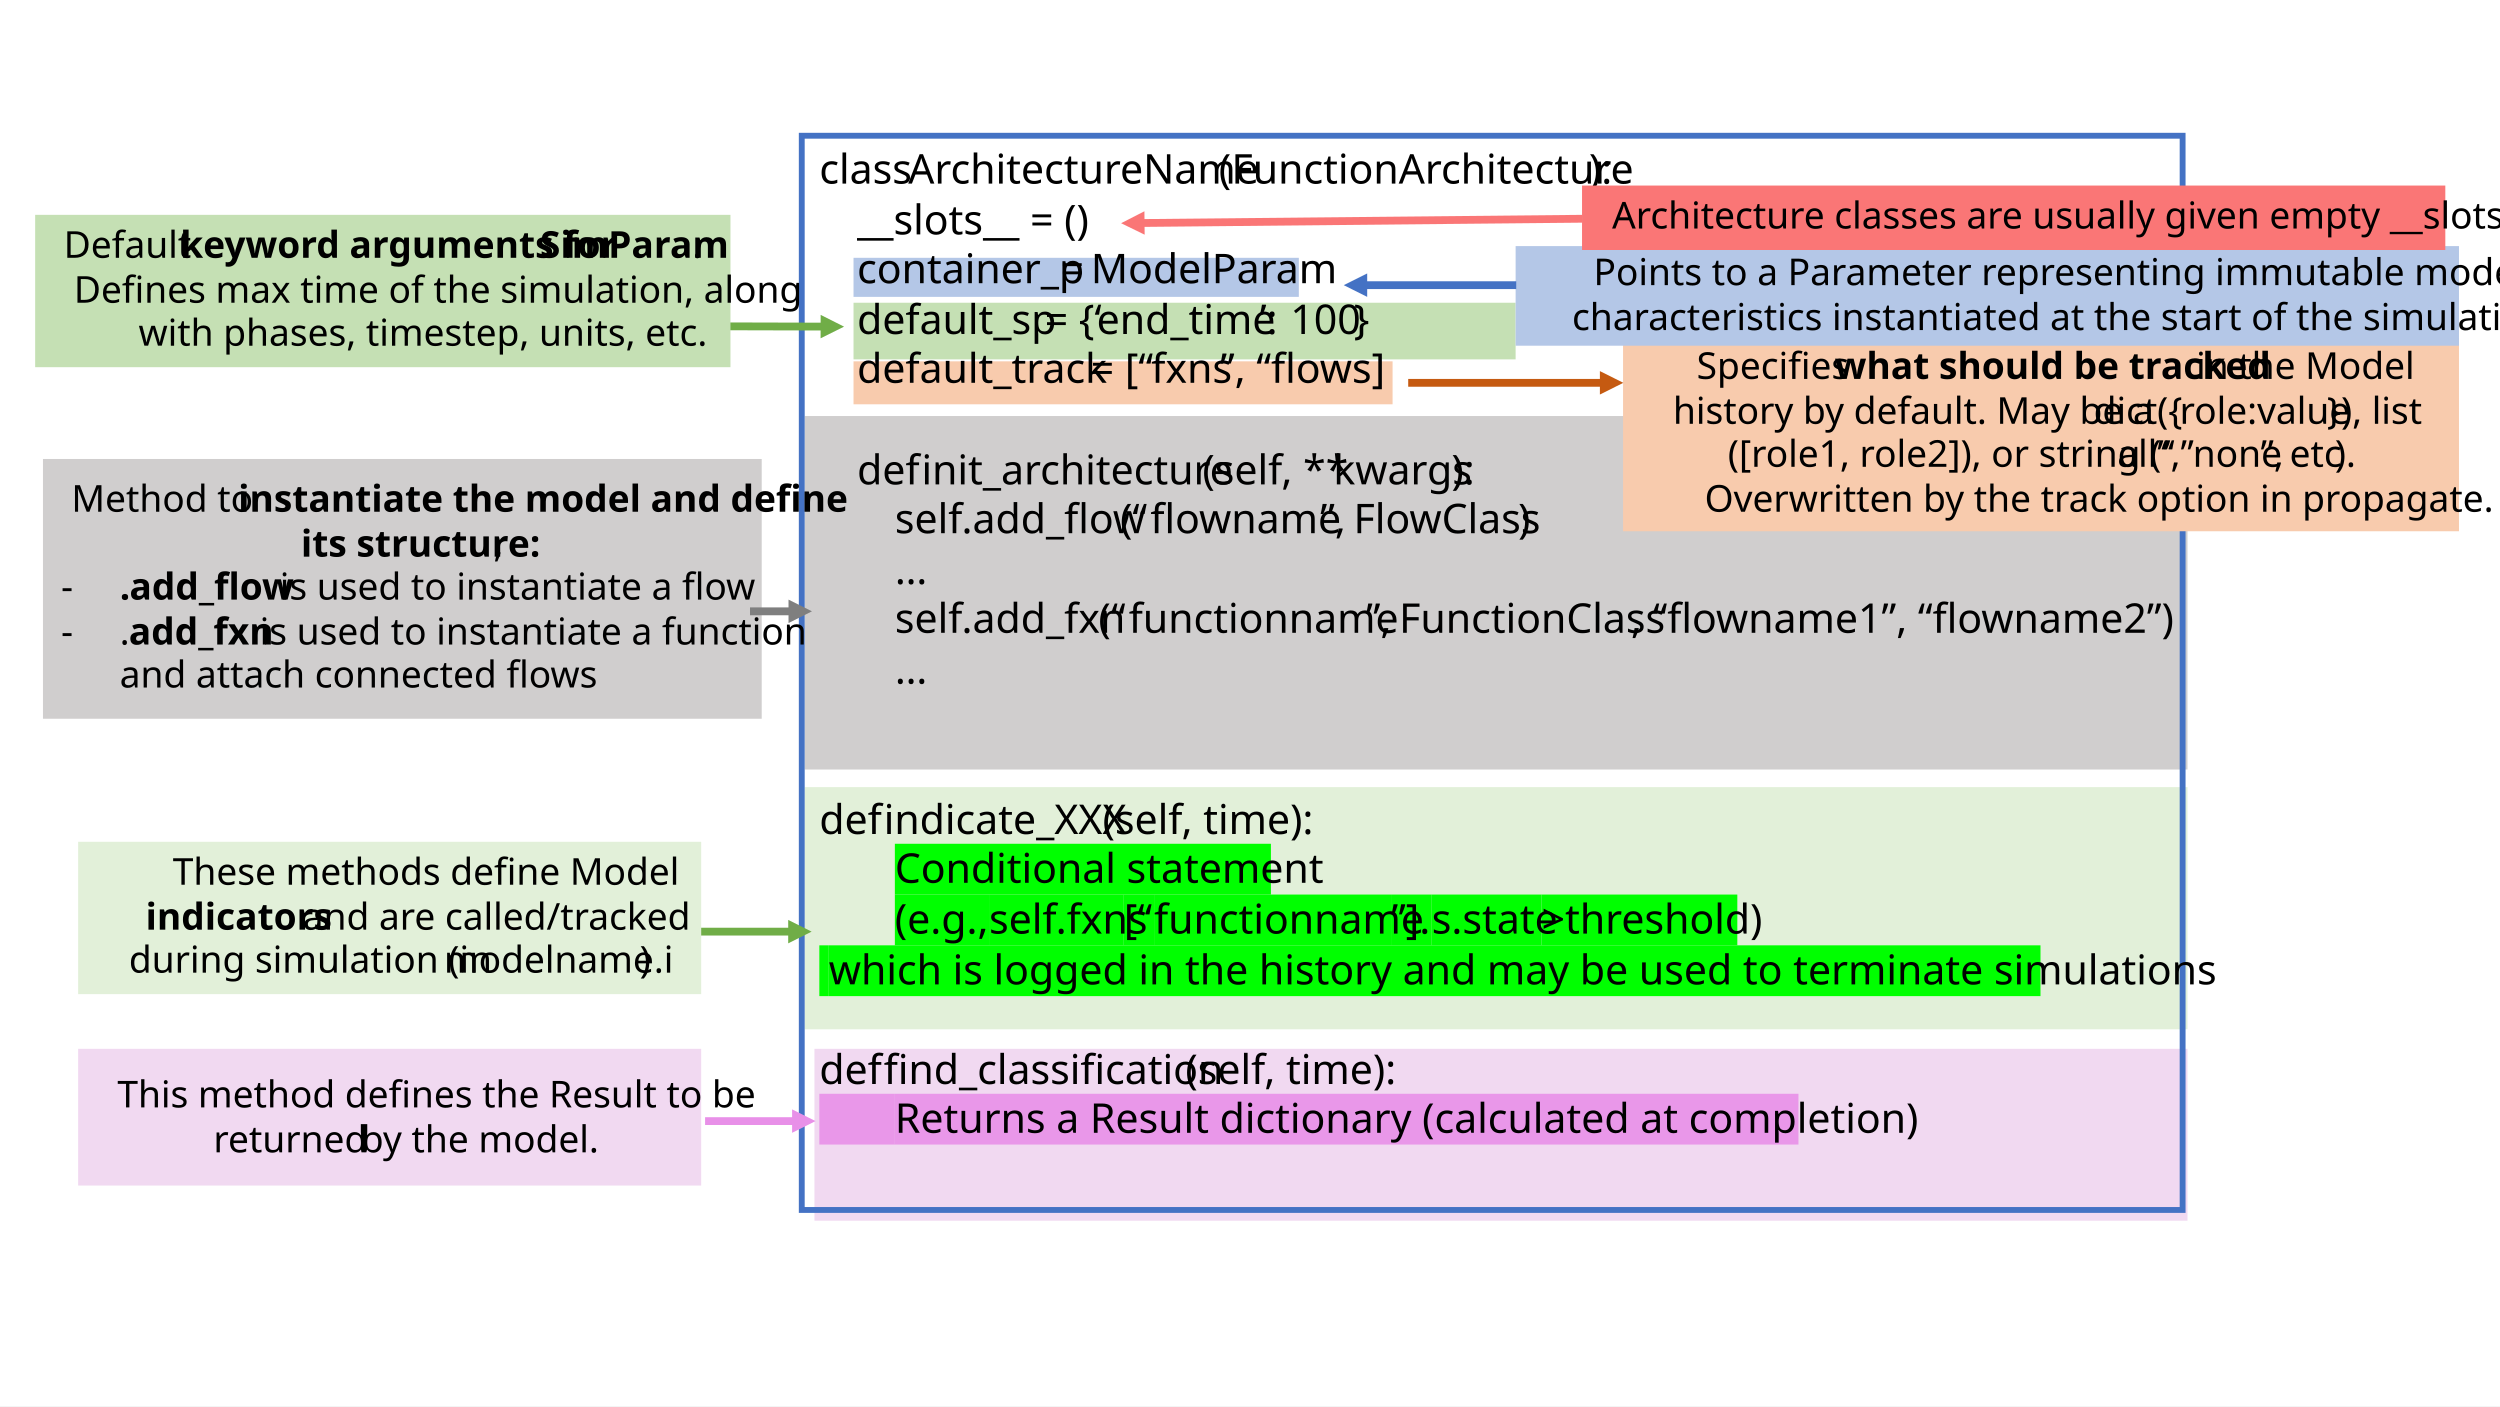
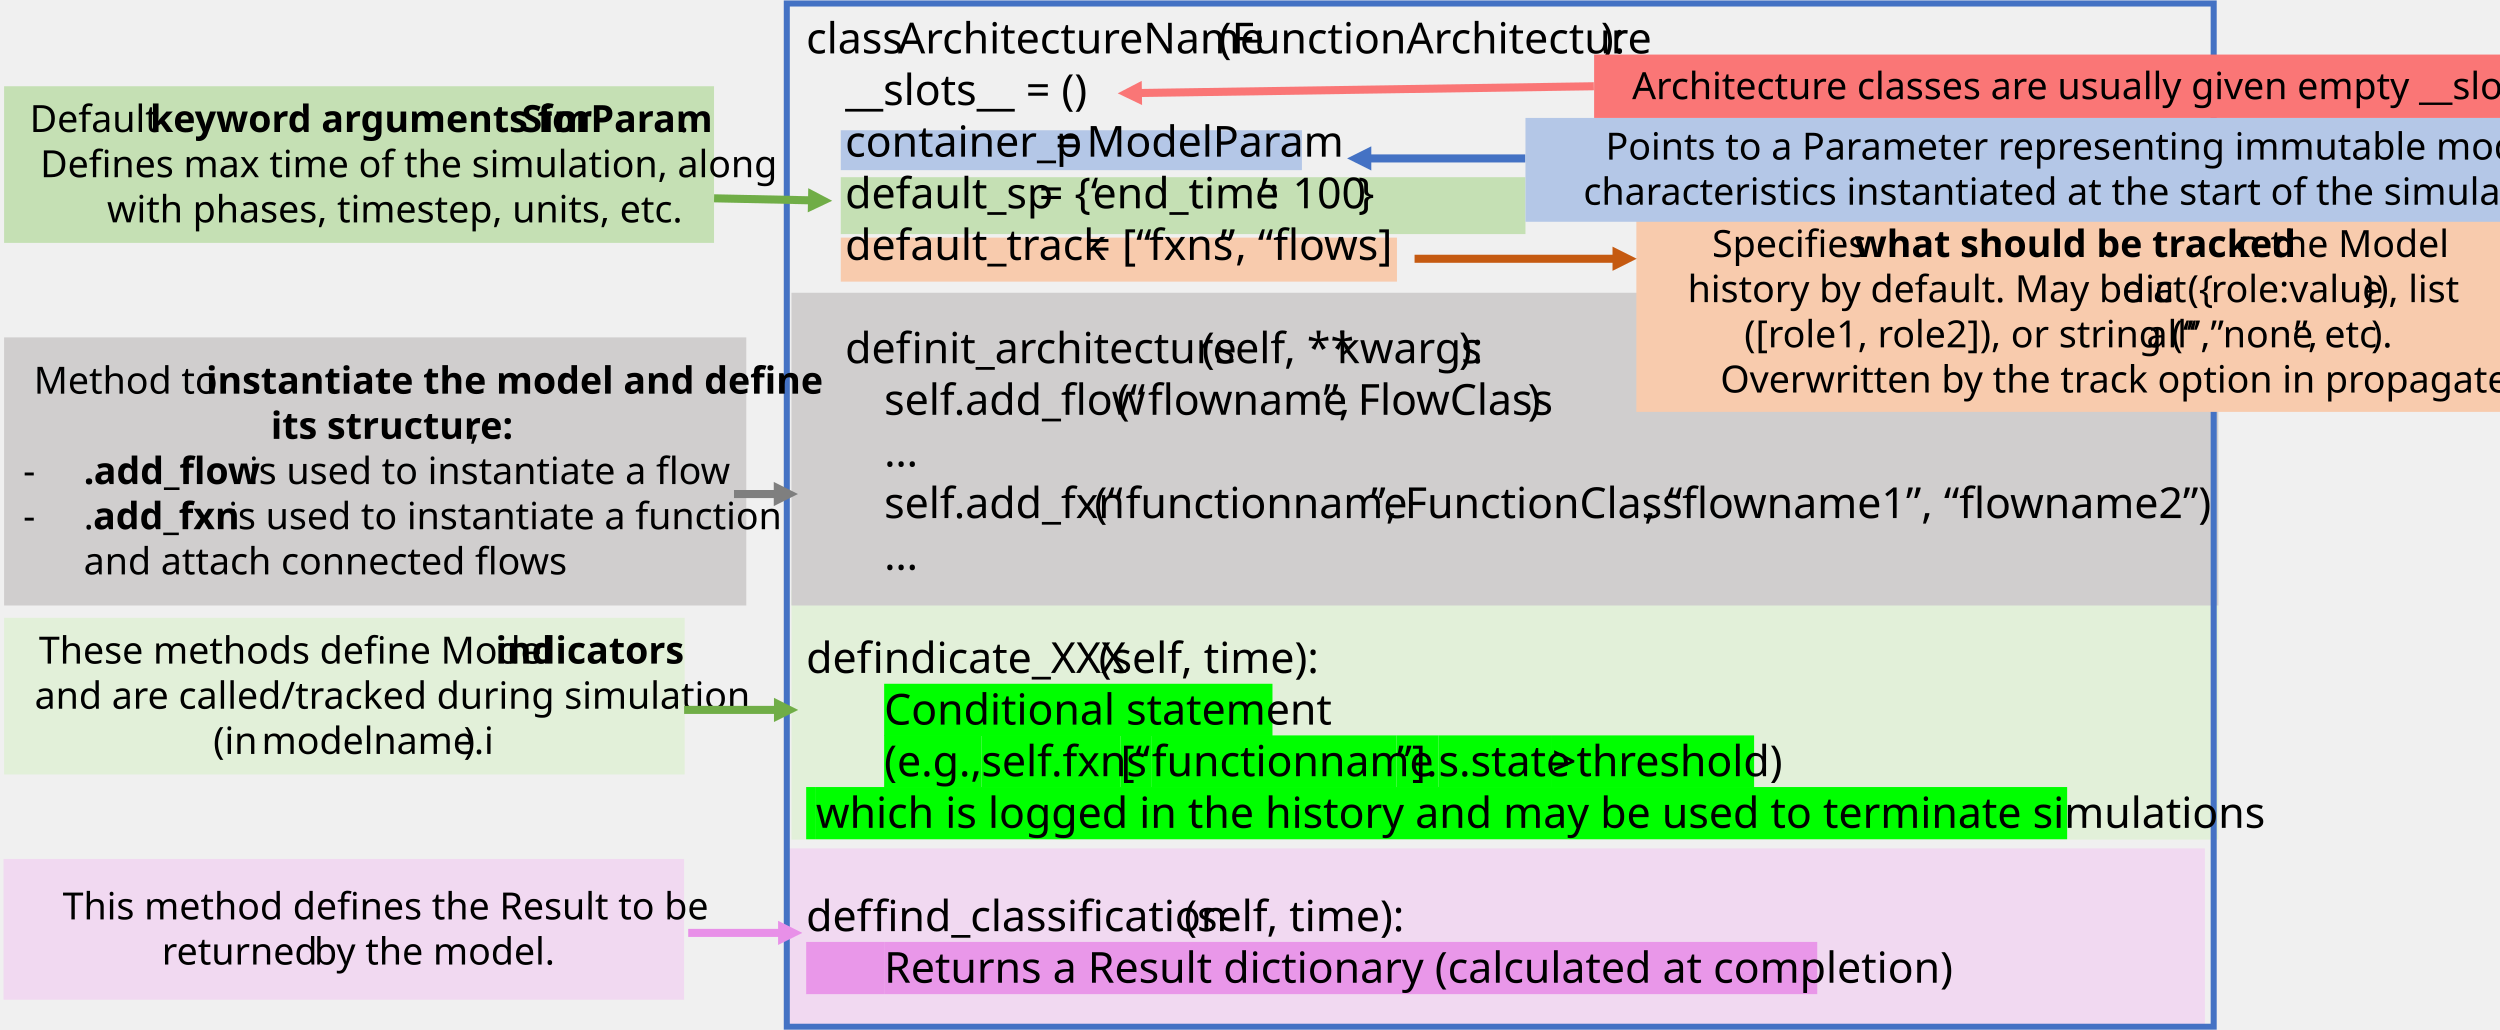
- <svg xmlns="http://www.w3.org/2000/svg" width="1280" height="720" overflow="hidden">
-   <g>
-     <rect x="0" y="0" width="1280" height="720" fill="#FFFFFF" />
-     <rect x="417" y="537" width="703" height="88" fill="#F1D9F1" />
-     <rect x="412" y="403" width="708" height="124" fill="#E2F0D9" />
-     <rect x="412" y="213" width="708" height="181" fill="#D0CECE" />
-     <rect x="437" y="185" width="276" height="22" fill="#F8CBAD" />
-     <rect x="437" y="155" width="339" height="29" fill="#C5E0B4" />
-     <rect x="437" y="132" width="228" height="20" fill="#B4C7E7" />
-     <rect x="410.5" y="69.5" width="707" height="550" stroke="#4472C4" stroke-width="3" stroke-miterlimit="8" fill="none" />
-     <path d="M458.167 432.012 650.707 432.012 650.707 458.012 458.167 458.012Z" fill="#00FF00" fill-rule="evenodd" />
-     <path d="M458.167 458.012 506.393 458.012 506.393 484.012 458.167 484.012Z" fill="#00FF00" fill-rule="evenodd" />
-     <path d="M506.393 458.012 575.387 458.012 575.387 484.012 506.393 484.012Z" fill="#00FF00" fill-rule="evenodd" />
-     <path d="M575.387 458.012 590.887 458.012 590.887 484.012 575.387 484.012Z" fill="#00FF00" fill-rule="evenodd" />
-     <path d="M590.887 458.012 712.22 458.012 712.22 484.012 590.887 484.012Z" fill="#00FF00" fill-rule="evenodd" />
-     <path d="M712.22 458.012 733.053 458.012 733.053 484.012 712.22 484.012Z" fill="#00FF00" fill-rule="evenodd" />
-     <path d="M733.053 458.012 789.293 458.012 789.293 484.012 733.053 484.012Z" fill="#00FF00" fill-rule="evenodd" />
-     <path d="M789.293 458.012 889.513 458.012 889.513 484.012 789.293 484.012Z" fill="#00FF00" fill-rule="evenodd" />
-     <path d="M419.5 484.012 424.333 484.012 424.333 510.012 419.5 510.012Z" fill="#00FF00" fill-rule="evenodd" />
-     <path d="M424.333 484.012 1044.73 484.012 1044.73 510.012 424.333 510.012Z" fill="#00FF00" fill-rule="evenodd" />
-     <path d="M419.5 560.012 458.167 560.012 458.167 586.012 419.5 586.012Z" fill="#E997E9" fill-rule="evenodd" />
-     <path d="M458.167 560.012 920.813 560.012 920.813 586.012 458.167 586.012Z" fill="#E997E9" fill-rule="evenodd" />
-     <text font-family="Calibri,Calibri_MSFontService,sans-serif" font-weight="400" font-size="21" transform="translate(419.5 94)">class</text>
-     <text font-family="Calibri,Calibri_MSFontService,sans-serif" font-weight="400" font-size="21" transform="translate(465 94)">ArchitectureName</text>
-     <text font-family="Calibri,Calibri_MSFontService,sans-serif" font-weight="400" font-size="21" transform="translate(624.013 94)">(</text>
-     <text font-family="Calibri,Calibri_MSFontService,sans-serif" font-weight="400" font-size="21" transform="translate(630.513 94)">FunctionArchitecture</text>
-     <text font-family="Calibri,Calibri_MSFontService,sans-serif" font-weight="400" font-size="21" transform="translate(813.527 94)">):</text>
-     <text font-family="Calibri,Calibri_MSFontService,sans-serif" font-weight="400" font-size="21" transform="translate(438.833 120)">__slots__ = ()</text>
-     <text font-family="Calibri,Calibri_MSFontService,sans-serif" font-weight="400" font-size="21" transform="translate(438.833 145)">container_p</text>
-     <text font-family="Calibri,Calibri_MSFontService,sans-serif" font-weight="400" font-size="21" transform="translate(543.027 145)">=</text>
-     <text font-family="Calibri,Calibri_MSFontService,sans-serif" font-weight="400" font-size="21" transform="translate(558.527 145)">ModelParam</text>
-     <text font-family="Calibri,Calibri_MSFontService,sans-serif" font-weight="400" font-size="21" transform="translate(438.833 171)">default_sp</text>
-     <text font-family="Calibri,Calibri_MSFontService,sans-serif" font-weight="400" font-size="21" transform="translate(534.893 171)">= {‘</text>
-     <text font-family="Calibri,Calibri_MSFontService,sans-serif" font-weight="400" font-size="21" transform="translate(561.487 171)">end_time</text>
-     <text font-family="Calibri,Calibri_MSFontService,sans-serif" font-weight="400" font-size="21" transform="translate(644.82 171)">’:</text>
-     <text font-family="Calibri,Calibri_MSFontService,sans-serif" font-weight="400" font-size="21" transform="translate(660.653 171)">100</text>
-     <text font-family="Calibri,Calibri_MSFontService,sans-serif" font-weight="400" font-size="21" transform="translate(693.153 171)">}</text>
-     <text font-family="Calibri,Calibri_MSFontService,sans-serif" font-weight="400" font-size="21" transform="translate(438.833 196)">default_track</text>
-     <text font-family="Calibri,Calibri_MSFontService,sans-serif" font-weight="400" font-size="21" transform="translate(558.453 196)">= [“</text>
-     <text font-family="Calibri,Calibri_MSFontService,sans-serif" font-weight="400" font-size="21" transform="translate(589.453 196)">fxns</text>
-     <text font-family="Calibri,Calibri_MSFontService,sans-serif" font-weight="400" font-size="21" transform="translate(624.62 196)">”, “flows]</text>
-     <text font-family="Calibri,Calibri_MSFontService,sans-serif" font-weight="400" font-size="21" transform="translate(438.833 248)">def</text>
-     <text font-family="Calibri,Calibri_MSFontService,sans-serif" font-weight="400" font-size="21" transform="translate(471.813 248)">init_architecture</text>
-     <text font-family="Calibri,Calibri_MSFontService,sans-serif" font-weight="400" font-size="21" transform="translate(615.66 248)">(self, **</text>
-     <text font-family="Calibri,Calibri_MSFontService,sans-serif" font-weight="400" font-size="21" transform="translate(682.68 248)">kwargs</text>
-     <text font-family="Calibri,Calibri_MSFontService,sans-serif" font-weight="400" font-size="21" transform="translate(743.147 248)">):</text>
-     <text font-family="Calibri,Calibri_MSFontService,sans-serif" font-weight="400" font-size="21" transform="translate(458.167 273)">self.add_flow</text>
-     <text font-family="Calibri,Calibri_MSFontService,sans-serif" font-weight="400" font-size="21" transform="translate(573.493 273)">(“</text>
-     <text font-family="Calibri,Calibri_MSFontService,sans-serif" font-weight="400" font-size="21" transform="translate(588.993 273)">flowname</text>
-     <text font-family="Calibri,Calibri_MSFontService,sans-serif" font-weight="400" font-size="21" transform="translate(675.907 273)">”,</text>
-     <text font-family="Calibri,Calibri_MSFontService,sans-serif" font-weight="400" font-size="21" transform="translate(693.013 273)">FlowClass</text>
-     <text font-family="Calibri,Calibri_MSFontService,sans-serif" font-weight="400" font-size="21" transform="translate(777.26 273)">)</text>
-     <text font-family="Calibri,Calibri_MSFontService,sans-serif" font-weight="400" font-size="21" transform="translate(458.167 299)">…</text>
-     <text font-family="Calibri,Calibri_MSFontService,sans-serif" font-weight="400" font-size="21" transform="translate(458.167 324)">self.add_fxn</text>
-     <text font-family="Calibri,Calibri_MSFontService,sans-serif" font-weight="400" font-size="21" transform="translate(562.413 324)">(“</text>
-     <text font-family="Calibri,Calibri_MSFontService,sans-serif" font-weight="400" font-size="21" transform="translate(577.913 324)">functionname</text>
-     <text font-family="Calibri,Calibri_MSFontService,sans-serif" font-weight="400" font-size="21" transform="translate(699.247 324)">”,</text>
-     <text font-family="Calibri,Calibri_MSFontService,sans-serif" font-weight="400" font-size="21" transform="translate(716.353 324)">FunctionClass</text>
-     <text font-family="Calibri,Calibri_MSFontService,sans-serif" font-weight="400" font-size="21" transform="translate(835.02 324)">, “flowname1”, “flowname2”)</text>
-     <text font-family="Calibri,Calibri_MSFontService,sans-serif" font-weight="400" font-size="21" transform="translate(458.167 350)">…</text>
-     <text font-family="Calibri,Calibri_MSFontService,sans-serif" font-weight="400" font-size="21" transform="translate(419.5 427)">def</text>
-     <text font-family="Calibri,Calibri_MSFontService,sans-serif" font-weight="400" font-size="21" transform="translate(452.48 427)">indicate_XXX</text>
-     <text font-family="Calibri,Calibri_MSFontService,sans-serif" font-weight="400" font-size="21" transform="translate(564.54 427)">(self, time):</text>
-     <text font-family="Calibri,Calibri_MSFontService,sans-serif" font-weight="400" font-size="21" transform="translate(458.167 452)">Conditional statement</text>
-     <text font-family="Calibri,Calibri_MSFontService,sans-serif" font-weight="400" font-size="21" transform="translate(458.167 478)">(e.g.,</text>
-     <text font-family="Calibri,Calibri_MSFontService,sans-serif" font-weight="400" font-size="21" transform="translate(506.393 478)">self.fxns</text>
-     <text font-family="Calibri,Calibri_MSFontService,sans-serif" font-weight="400" font-size="21" transform="translate(575.387 478)">[“</text>
-     <text font-family="Calibri,Calibri_MSFontService,sans-serif" font-weight="400" font-size="21" transform="translate(590.887 478)">functionname</text>
-     <text font-family="Calibri,Calibri_MSFontService,sans-serif" font-weight="400" font-size="21" transform="translate(712.22 478)">”].</text>
-     <text font-family="Calibri,Calibri_MSFontService,sans-serif" font-weight="400" font-size="21" transform="translate(733.053 478)">s.state</text>
-     <text font-family="Calibri,Calibri_MSFontService,sans-serif" font-weight="400" font-size="21" transform="translate(789.293 478)">&gt;threshold)</text>
-     <text font-family="Calibri,Calibri_MSFontService,sans-serif" font-weight="400" font-size="21" transform="translate(419.5 504)" />
-     <text font-family="Calibri,Calibri_MSFontService,sans-serif" font-weight="400" font-size="21" transform="translate(424.333 504)">which is logged in the history and may be used to terminate simulations</text>
-     <text font-family="Calibri,Calibri_MSFontService,sans-serif" font-weight="400" font-size="21" transform="translate(419.5 555)">def</text>
-     <text font-family="Calibri,Calibri_MSFontService,sans-serif" font-weight="400" font-size="21" transform="translate(452.48 555)">find_classification</text>
-     <text font-family="Calibri,Calibri_MSFontService,sans-serif" font-weight="400" font-size="21" transform="translate(606.933 555)">(self, time):</text>
-     <text font-family="Calibri,Calibri_MSFontService,sans-serif" font-weight="400" font-size="21" transform="translate(419.5 580)" />
-     <text font-family="Calibri,Calibri_MSFontService,sans-serif" font-weight="400" font-size="21" transform="translate(458.167 580)">Returns a Result dictionary (calculated at completion)</text>
-     <rect x="831" y="173" width="428" height="99" fill="#F8CBAD" />
-     <text font-family="Calibri,Calibri_MSFontService,sans-serif" font-weight="400" font-size="19" transform="translate(868.676 194)">Specifies</text>
-     <text font-family="Calibri,Calibri_MSFontService,sans-serif" font-weight="700" font-size="19" transform="translate(939.342 194)">what should be tracked</text>
-     <text font-family="Calibri,Calibri_MSFontService,sans-serif" font-weight="400" font-size="19" transform="translate(1124.41 194)">in the Model</text>
-     <text font-family="Calibri,Calibri_MSFontService,sans-serif" font-weight="400" font-size="19" transform="translate(856.562 217)">history by default. May be a</text>
-     <text font-family="Calibri,Calibri_MSFontService,sans-serif" font-weight="400" font-size="19" transform="translate(1071.96 217)">dict</text>
-     <text font-family="Calibri,Calibri_MSFontService,sans-serif" font-weight="400" font-size="19" transform="translate(1104.46 217)">({</text>
-     <text font-family="Calibri,Calibri_MSFontService,sans-serif" font-weight="400" font-size="19" transform="translate(1115.96 217)">role:value</text>
-     <text font-family="Calibri,Calibri_MSFontService,sans-serif" font-weight="400" font-size="19" transform="translate(1191.39 217)">}), list</text>
-     <text font-family="Calibri,Calibri_MSFontService,sans-serif" font-weight="400" font-size="19" transform="translate(884.649 239)">([role1, role2]), or string (“</text>
-     <text font-family="Calibri,Calibri_MSFontService,sans-serif" font-weight="400" font-size="19" transform="translate(1084.06 239)">all”,”none</text>
-     <text font-family="Calibri,Calibri_MSFontService,sans-serif" font-weight="400" font-size="19" transform="translate(1157.4 239)">”,</text>
-     <text font-family="Calibri,Calibri_MSFontService,sans-serif" font-weight="400" font-size="19" transform="translate(1172.26 239)">etc</text>
-     <text font-family="Calibri,Calibri_MSFontService,sans-serif" font-weight="400" font-size="19" transform="translate(1195.43 239)">).</text>
-     <text font-family="Calibri,Calibri_MSFontService,sans-serif" font-weight="400" font-size="19" transform="translate(872.769 262)">Overwritten by the track option in propagate.</text>
-     <rect x="776" y="126" width="483" height="51" fill="#B4C7E7" />
-     <text font-family="Calibri,Calibri_MSFontService,sans-serif" font-weight="400" font-size="19" transform="translate(815.875 146)">Points to a Parameter representing immutable model</text>
-     <text font-family="Calibri,Calibri_MSFontService,sans-serif" font-weight="400" font-size="19" transform="translate(804.882 169)">characteristics instantiated at the start of the simulation</text>
-     <rect x="22" y="235" width="368" height="133" fill="#D0CECE" />
-     <text font-family="Calibri,Calibri_MSFontService,sans-serif" font-weight="400" font-size="19" transform="translate(36.5492 262)">Method to</text>
-     <text font-family="Calibri,Calibri_MSFontService,sans-serif" font-weight="700" font-size="19" transform="translate(121.936 262)">instantiate the model and define</text>
-     <text font-family="Calibri,Calibri_MSFontService,sans-serif" font-weight="700" font-size="19" transform="translate(154.063 285)">its structure:</text>
-     <text font-family="Calibri,Calibri_MSFontService,sans-serif" font-weight="400" font-size="19" transform="translate(252.649 285)">,</text>
-     <text font-family="Calibri,Calibri_MSFontService,sans-serif" font-weight="400" font-size="19" transform="translate(31.2759 307)">-</text>
-     <text font-family="Calibri,Calibri_MSFontService,sans-serif" font-weight="700" font-size="19" transform="translate(61.2759 307)">.</text>
-     <text font-family="Calibri,Calibri_MSFontService,sans-serif" font-weight="700" font-size="19" transform="translate(66.2759 307)">add_flow</text>
-     <text font-family="Calibri,Calibri_MSFontService,sans-serif" font-weight="400" font-size="19" transform="translate(143.243 307)">is used to instantiate a flow</text>
-     <text font-family="Calibri,Calibri_MSFontService,sans-serif" font-weight="400" font-size="19" transform="translate(31.2759 330)">-</text>
-     <text font-family="Calibri,Calibri_MSFontService,sans-serif" font-weight="400" font-size="19" transform="translate(61.2759 330)">.</text>
-     <text font-family="Calibri,Calibri_MSFontService,sans-serif" font-weight="700" font-size="19" transform="translate(65.9426 330)">add_fxn</text>
-     <text font-family="Calibri,Calibri_MSFontService,sans-serif" font-weight="400" font-size="19" transform="translate(132.943 330)">is used to instantiate a function</text>
-     <text font-family="Calibri,Calibri_MSFontService,sans-serif" font-weight="400" font-size="19" transform="translate(61.2759 352)">and attach connected flows</text>
-     <path d="M2.37775e-06-2 78.308-2 78.308 2-2.37775e-06 2ZM76.308-6 88.308 0 76.308 6Z" fill="#4472C4" transform="matrix(-1 0 0 1 776.308 146)" />
-     <path d="M721 194 821.145 194 821.145 198 721 198ZM819.145 190 831.145 196 819.145 202Z" fill="#C55A11" />
-     <path d="M339.005 165 422.164 165.217 422.154 169.217 338.995 169ZM420.175 161.212 432.159 167.243 420.143 173.212Z" fill="#70AD47" />
-     <path d="M384 311 405.722 311 405.722 315 384 315ZM403.722 307 415.722 313 403.722 319Z" fill="#7F7F7F" />
-     <rect x="40" y="431" width="319" height="78" fill="#E2F0D9" />
-     <text font-family="Calibri,Calibri_MSFontService,sans-serif" font-weight="400" font-size="19" transform="translate(88.4573 453)">These methods define Model</text>
-     <text font-family="Calibri,Calibri_MSFontService,sans-serif" font-weight="700" font-size="19" transform="translate(74.5239 476)">indicators</text>
-     <text font-family="Calibri,Calibri_MSFontService,sans-serif" font-weight="400" font-size="19" transform="translate(155.004 476)">and are called/tracked</text>
-     <text font-family="Calibri,Calibri_MSFontService,sans-serif" font-weight="400" font-size="19" transform="translate(65.9906 498)">during simulation (in</text>
-     <text font-family="Calibri,Calibri_MSFontService,sans-serif" font-weight="400" font-size="19" transform="translate(227.317 498)">modelname.i</text>
-     <text font-family="Calibri,Calibri_MSFontService,sans-serif" font-weight="400" font-size="19" transform="translate(327.484 498)">)</text>
-     <rect x="18" y="110" width="356" height="78" fill="#C5E0B4" />
-     <text font-family="Calibri,Calibri_MSFontService,sans-serif" font-weight="400" font-size="19" transform="translate(32.6171 132)">Default</text>
-     <text font-family="Calibri,Calibri_MSFontService,sans-serif" font-weight="700" font-size="19" transform="translate(92.2505 132)">keyword arguments for</text>
-     <text font-family="Calibri,Calibri_MSFontService,sans-serif" font-weight="700" font-size="19" transform="translate(276.45 132)">SimParam</text>
-     <text font-family="Calibri,Calibri_MSFontService,sans-serif" font-weight="400" font-size="19" transform="translate(354.504 132)">.</text>
-     <text font-family="Calibri,Calibri_MSFontService,sans-serif" font-weight="400" font-size="19" transform="translate(37.8171 155)">Defines max time of the simulation, along</text>
-     <text font-family="Calibri,Calibri_MSFontService,sans-serif" font-weight="400" font-size="19" transform="translate(70.9238 177)">with phases, timestep, units, etc.</text>
-     <path d="M359 475 405.557 475 405.557 479 359 479ZM403.557 471 415.557 477 403.557 483Z" fill="#70AD47" />
-     <rect x="40" y="537" width="319" height="70" fill="#F1D9F1" />
-     <text font-family="Calibri,Calibri_MSFontService,sans-serif" font-weight="400" font-size="19" transform="translate(60.1035 567)">This method defines the Result to be</text>
-     <text font-family="Calibri,Calibri_MSFontService,sans-serif" font-weight="400" font-size="19" transform="translate(109.27 590)">returned</text>
-     <text font-family="Calibri,Calibri_MSFontService,sans-serif" font-weight="400" font-size="19" transform="translate(184.757 590)">by the model.</text>
-     <path d="M361 572 407.557 572 407.557 576 361 576ZM405.557 568 417.557 574 405.557 580Z" fill="#E890E8" />
-     <rect x="810" y="95" width="442" height="33" fill="#FA7676" />
-     <text font-family="Calibri,Calibri_MSFontService,sans-serif" font-weight="400" font-size="19" transform="translate(825.384 117)">Architecture classes are usually given empty __slots__</text>
-     <path d="M0.019-2 226.101 0.186 226.062 4.186-0.019 2ZM224.14-3.833 236.082 2.282 224.024 8.166Z" fill="#FA7676" transform="matrix(-1 0 0 1 810.082 112)" />
+ <svg xmlns="http://www.w3.org/2000/svg" width="4261" height="1755" xml:space="preserve" overflow="hidden">
+   <g transform="translate(-68 -232)">
+     <rect x="1417" y="1238" width="2432" height="425" fill="#E2F0D9" />
+     <rect x="1408" y="1678" width="2418" height="304" fill="#F1D9F1" />
+     <rect x="1417" y="731" width="2432" height="533" fill="#D0CECE" />
+     <rect x="1501" y="637" width="948" height="75" fill="#F8CBAD" />
+     <rect x="1501" y="534" width="1167" height="97" fill="#C5E0B4" />
+     <rect x="1501" y="454" width="786" height="68" fill="#B4C7E7" />
+     <rect x="1409" y="238" width="2432" height="1744" stroke="#4472C4" stroke-width="10.312" stroke-miterlimit="8" fill="none" />
+     <path d="M1574.95 1397.42 2236.8 1397.42 2236.8 1486.42 1574.95 1486.42Z" fill="#00FF00" fill-rule="evenodd" />
+     <path d="M1574.95 1485.42 1740.73 1485.42 1740.73 1574.42 1574.95 1574.42Z" fill="#00FF00" fill-rule="evenodd" />
+     <path d="M1740.73 1485.42 1977.89 1485.42 1977.89 1574.42 1740.73 1574.42Z" fill="#00FF00" fill-rule="evenodd" />
+     <path d="M1977.89 1485.42 2031.17 1485.42 2031.17 1574.42 1977.89 1574.42Z" fill="#00FF00" fill-rule="evenodd" />
+     <path d="M2031.17 1485.42 2448.26 1485.42 2448.26 1574.42 2031.17 1574.42Z" fill="#00FF00" fill-rule="evenodd" />
+     <path d="M2448.26 1485.42 2519.87 1485.42 2519.87 1574.42 2448.26 1574.42Z" fill="#00FF00" fill-rule="evenodd" />
+     <path d="M2519.87 1485.42 2713.2 1485.42 2713.2 1574.42 2519.87 1574.42Z" fill="#00FF00" fill-rule="evenodd" />
+     <path d="M2713.2 1485.42 3057.7 1485.42 3057.7 1574.42 2713.2 1574.42Z" fill="#00FF00" fill-rule="evenodd" />
+     <path d="M1442.03 1573.42 1458.65 1573.42 1458.65 1662.42 1442.03 1662.42Z" fill="#00FF00" fill-rule="evenodd" />
+     <path d="M1458.65 1573.42 3591.25 1573.42 3591.25 1662.42 1458.65 1662.42Z" fill="#00FF00" fill-rule="evenodd" />
+     <path d="M1442.03 1837.42 1574.95 1837.42 1574.95 1926.42 1442.03 1926.42Z" fill="#E997E9" fill-rule="evenodd" />
+     <path d="M1574.95 1837.42 3165.3 1837.42 3165.3 1926.42 1574.95 1926.42Z" fill="#E997E9" fill-rule="evenodd" />
+     <text font-family="Calibri,Calibri_MSFontService,sans-serif" font-weight="400" font-size="73" transform="matrix(1 0 0 1 1442.03 323)">class </text>
+     <text font-family="Calibri,Calibri_MSFontService,sans-serif" font-weight="400" font-size="73" transform="matrix(1 0 0 1 1598.44 323)">ArchitectureName</text>
+     <text font-family="Calibri,Calibri_MSFontService,sans-serif" font-weight="400" font-size="73" transform="matrix(1 0 0 1 2145.05 323)">(</text>
+     <text font-family="Calibri,Calibri_MSFontService,sans-serif" font-weight="400" font-size="73" transform="matrix(1 0 0 1 2167.39 323)">FunctionArchitecture</text>
+     <text font-family="Calibri,Calibri_MSFontService,sans-serif" font-weight="400" font-size="73" transform="matrix(1 0 0 1 2796.5 323)">):</text>
+     <text font-family="Calibri,Calibri_MSFontService,sans-serif" font-weight="400" font-size="73" transform="matrix(1 0 0 1 1508.49 411)">__slots__ = ()</text>
+     <text font-family="Calibri,Calibri_MSFontService,sans-serif" font-weight="400" font-size="73" transform="matrix(1 0 0 1 1508.49 499)">container_p</text>
+     <text font-family="Calibri,Calibri_MSFontService,sans-serif" font-weight="400" font-size="73" transform="matrix(1 0 0 1 1866.65 499)">= </text>
+     <text font-family="Calibri,Calibri_MSFontService,sans-serif" font-weight="400" font-size="73" transform="matrix(1 0 0 1 1919.94 499)">ModelParam</text>
+     <text font-family="Calibri,Calibri_MSFontService,sans-serif" font-weight="400" font-size="73" transform="matrix(1 0 0 1 1508.49 587)">default_sp</text>
+     <text font-family="Calibri,Calibri_MSFontService,sans-serif" font-weight="400" font-size="73" transform="matrix(1 0 0 1 1838.7 587)">= {‘</text>
+     <text font-family="Calibri,Calibri_MSFontService,sans-serif" font-weight="400" font-size="73" transform="matrix(1 0 0 1 1930.11 587)">end_time</text>
+     <text font-family="Calibri,Calibri_MSFontService,sans-serif" font-weight="400" font-size="73" transform="matrix(1 0 0 1 2216.57 587)">’:</text>
+     <text font-family="Calibri,Calibri_MSFontService,sans-serif" font-weight="400" font-size="73" transform="matrix(1 0 0 1 2271 587)">100</text>
+     <text font-family="Calibri,Calibri_MSFontService,sans-serif" font-weight="400" font-size="73" transform="matrix(1 0 0 1 2382.71 587)">}</text>
+     <text font-family="Calibri,Calibri_MSFontService,sans-serif" font-weight="400" font-size="73" transform="matrix(1 0 0 1 1508.49 675)">default_track</text>
+     <text font-family="Calibri,Calibri_MSFontService,sans-serif" font-weight="400" font-size="73" transform="matrix(1 0 0 1 1919.68 675)">= [“</text>
+     <text font-family="Calibri,Calibri_MSFontService,sans-serif" font-weight="400" font-size="73" transform="matrix(1 0 0 1 2026.25 675)">fxns</text>
+     <text font-family="Calibri,Calibri_MSFontService,sans-serif" font-weight="400" font-size="73" transform="matrix(1 0 0 1 2147.13 675)">”, “flows]</text>
+     <text font-family="Calibri,Calibri_MSFontService,sans-serif" font-weight="400" font-size="73" transform="matrix(1 0 0 1 1508.49 851)">def </text>
+     <text font-family="Calibri,Calibri_MSFontService,sans-serif" font-weight="400" font-size="73" transform="matrix(1 0 0 1 1621.86 851)">init_architecture</text>
+     <text font-family="Calibri,Calibri_MSFontService,sans-serif" font-weight="400" font-size="73" transform="matrix(1 0 0 1 2116.33 851)">(self, **</text>
+     <text font-family="Calibri,Calibri_MSFontService,sans-serif" font-weight="400" font-size="73" transform="matrix(1 0 0 1 2346.71 851)">kwargs</text>
+     <text font-family="Calibri,Calibri_MSFontService,sans-serif" font-weight="400" font-size="73" transform="matrix(1 0 0 1 2554.57 851)">):</text>
+     <text font-family="Calibri,Calibri_MSFontService,sans-serif" font-weight="400" font-size="73" transform="matrix(1 0 0 1 1574.95 939)">self.add_flow</text>
+     <text font-family="Calibri,Calibri_MSFontService,sans-serif" font-weight="400" font-size="73" transform="matrix(1 0 0 1 1971.38 939)">(“</text>
+     <text font-family="Calibri,Calibri_MSFontService,sans-serif" font-weight="400" font-size="73" transform="matrix(1 0 0 1 2024.66 939)">flowname</text>
+     <text font-family="Calibri,Calibri_MSFontService,sans-serif" font-weight="400" font-size="73" transform="matrix(1 0 0 1 2323.43 939)">”, </text>
+     <text font-family="Calibri,Calibri_MSFontService,sans-serif" font-weight="400" font-size="73" transform="matrix(1 0 0 1 2382.23 939)">FlowClass</text>
+     <text font-family="Calibri,Calibri_MSFontService,sans-serif" font-weight="400" font-size="73" transform="matrix(1 0 0 1 2671.83 939)">)</text>
+     <text font-family="Calibri,Calibri_MSFontService,sans-serif" font-weight="400" font-size="73" transform="matrix(1 0 0 1 1574.95 1027)">…</text>
+     <text font-family="Calibri,Calibri_MSFontService,sans-serif" font-weight="400" font-size="73" transform="matrix(1 0 0 1 1574.95 1115)">self.add_fxn</text>
+     <text font-family="Calibri,Calibri_MSFontService,sans-serif" font-weight="400" font-size="73" transform="matrix(1 0 0 1 1933.3 1115)">(“</text>
+     <text font-family="Calibri,Calibri_MSFontService,sans-serif" font-weight="400" font-size="73" transform="matrix(1 0 0 1 1986.58 1115)">functionname</text>
+     <text font-family="Calibri,Calibri_MSFontService,sans-serif" font-weight="400" font-size="73" transform="matrix(1 0 0 1 2403.66 1115)">”, </text>
+     <text font-family="Calibri,Calibri_MSFontService,sans-serif" font-weight="400" font-size="73" transform="matrix(1 0 0 1 2462.46 1115)">FunctionClass</text>
+     <text font-family="Calibri,Calibri_MSFontService,sans-serif" font-weight="400" font-size="73" transform="matrix(1 0 0 1 2870.38 1115)">, “flowname1”, “flowname2”)</text>
+     <text font-family="Calibri,Calibri_MSFontService,sans-serif" font-weight="400" font-size="73" transform="matrix(1 0 0 1 1574.95 1203)">…</text>
+     <text font-family="Calibri,Calibri_MSFontService,sans-serif" font-weight="400" font-size="73" transform="matrix(1 0 0 1 1442.03 1379)">def </text>
+     <text font-family="Calibri,Calibri_MSFontService,sans-serif" font-weight="400" font-size="73" transform="matrix(1 0 0 1 1555.4 1379)">indicate_XXX</text>
+     <text font-family="Calibri,Calibri_MSFontService,sans-serif" font-weight="400" font-size="73" transform="matrix(1 0 0 1 1940.61 1379)">(self, time):</text>
+     <text font-family="Calibri,Calibri_MSFontService,sans-serif" font-weight="400" font-size="73" transform="matrix(1 0 0 1 1574.95 1467)">Conditional statement</text>
+     <text font-family="Calibri,Calibri_MSFontService,sans-serif" font-weight="400" font-size="73" transform="matrix(1 0 0 1 1574.95 1555)">(e.g., </text>
+     <text font-family="Calibri,Calibri_MSFontService,sans-serif" font-weight="400" font-size="73" transform="matrix(1 0 0 1 1740.73 1555)">self.fxns</text>
+     <text font-family="Calibri,Calibri_MSFontService,sans-serif" font-weight="400" font-size="73" transform="matrix(1 0 0 1 1977.89 1555)">[“</text>
+     <text font-family="Calibri,Calibri_MSFontService,sans-serif" font-weight="400" font-size="73" transform="matrix(1 0 0 1 2031.17 1555)">functionname</text>
+     <text font-family="Calibri,Calibri_MSFontService,sans-serif" font-weight="400" font-size="73" transform="matrix(1 0 0 1 2448.26 1555)">”].</text>
+     <text font-family="Calibri,Calibri_MSFontService,sans-serif" font-weight="400" font-size="73" transform="matrix(1 0 0 1 2519.87 1555)">s.state</text>
+     <text font-family="Calibri,Calibri_MSFontService,sans-serif" font-weight="400" font-size="73" transform="matrix(1 0 0 1 2713.2 1555)">&gt;threshold)</text>
+     <text font-family="Calibri,Calibri_MSFontService,sans-serif" font-weight="400" font-size="73" transform="matrix(1 0 0 1 1442.03 1643)"> </text>
+     <text font-family="Calibri,Calibri_MSFontService,sans-serif" font-weight="400" font-size="73" transform="matrix(1 0 0 1 1458.65 1643)">which is logged in the history and may be used to terminate simulations</text>
+     <text font-family="Calibri,Calibri_MSFontService,sans-serif" font-weight="400" font-size="73" transform="matrix(1 0 0 1 1442.03 1819)">def </text>
+     <text font-family="Calibri,Calibri_MSFontService,sans-serif" font-weight="400" font-size="73" transform="matrix(1 0 0 1 1555.4 1819)">find_classification</text>
+     <text font-family="Calibri,Calibri_MSFontService,sans-serif" font-weight="400" font-size="73" transform="matrix(1 0 0 1 2086.33 1819)">(self, time):</text>
+     <text font-family="Calibri,Calibri_MSFontService,sans-serif" font-weight="400" font-size="73" transform="matrix(1 0 0 1 1442.03 1907)">        </text>
+     <text font-family="Calibri,Calibri_MSFontService,sans-serif" font-weight="400" font-size="73" transform="matrix(1 0 0 1 1574.95 1907)">Returns a Result dictionary (calculated at completion)</text>
+     <rect x="2857" y="594" width="1472" height="340" fill="#F8CBAD" />
+     <text font-family="Calibri,Calibri_MSFontService,sans-serif" font-weight="400" font-size="64" transform="matrix(1 0 0 1 2986.07 670)">Specifies </text>
+     <text font-family="Calibri,Calibri_MSFontService,sans-serif" font-weight="700" font-size="64" transform="matrix(1 0 0 1 3228.99 670)">what should be tracked</text>
+     <text font-family="Calibri,Calibri_MSFontService,sans-serif" font-weight="400" font-size="64" transform="matrix(1 0 0 1 3865.16 670)">in the Model </text>
+     <text font-family="Calibri,Calibri_MSFontService,sans-serif" font-weight="400" font-size="64" transform="matrix(1 0 0 1 2944.43 747)">history by default. May be a </text>
+     <text font-family="Calibri,Calibri_MSFontService,sans-serif" font-weight="400" font-size="64" transform="matrix(1 0 0 1 3684.87 747)">dict</text>
+     <text font-family="Calibri,Calibri_MSFontService,sans-serif" font-weight="400" font-size="64" transform="matrix(1 0 0 1 3796.59 747)">({</text>
+     <text font-family="Calibri,Calibri_MSFontService,sans-serif" font-weight="400" font-size="64" transform="matrix(1 0 0 1 3836.12 747)">role:value</text>
+     <text font-family="Calibri,Calibri_MSFontService,sans-serif" font-weight="400" font-size="64" transform="matrix(1 0 0 1 4095.4 747)">}), list </text>
+     <text font-family="Calibri,Calibri_MSFontService,sans-serif" font-weight="400" font-size="64" transform="matrix(1 0 0 1 3040.98 824)">([role1, role2]), or string (“</text>
+     <text font-family="Calibri,Calibri_MSFontService,sans-serif" font-weight="400" font-size="64" transform="matrix(1 0 0 1 3726.44 824)">all”,”none</text>
+     <text font-family="Calibri,Calibri_MSFontService,sans-serif" font-weight="400" font-size="64" transform="matrix(1 0 0 1 3978.55 824)">”, </text>
+     <text font-family="Calibri,Calibri_MSFontService,sans-serif" font-weight="400" font-size="64" transform="matrix(1 0 0 1 4029.63 824)">etc</text>
+     <text font-family="Calibri,Calibri_MSFontService,sans-serif" font-weight="400" font-size="64" transform="matrix(1 0 0 1 4109.29 824)">). </text>
+     <text font-family="Calibri,Calibri_MSFontService,sans-serif" font-weight="400" font-size="64" transform="matrix(1 0 0 1 3000.14 901)">Overwritten by the track option in propagate. </text>
+     <rect x="2668" y="433" width="1661" height="177" fill="#B4C7E7" />
+     <text font-family="Calibri,Calibri_MSFontService,sans-serif" font-weight="400" font-size="64" transform="matrix(1 0 0 1 2804.57 504)">Points to a Parameter representing immutable model </text>
+     <text font-family="Calibri,Calibri_MSFontService,sans-serif" font-weight="400" font-size="64" transform="matrix(1 0 0 1 2766.78 581)">characteristics instantiated at the start of the simulation</text>
+     <rect x="75" y="807" width="1265" height="457" fill="#D0CECE" />
+     <text font-family="Calibri,Calibri_MSFontService,sans-serif" font-weight="400" font-size="64" transform="matrix(1 0 0 1 125.638 903)">Method to </text>
+     <text font-family="Calibri,Calibri_MSFontService,sans-serif" font-weight="700" font-size="64" transform="matrix(1 0 0 1 419.155 903)">instantiate the model and define </text>
+     <text font-family="Calibri,Calibri_MSFontService,sans-serif" font-weight="700" font-size="64" transform="matrix(1 0 0 1 529.59 980)">its structure:</text>
+     <text font-family="Calibri,Calibri_MSFontService,sans-serif" font-weight="400" font-size="64" transform="matrix(1 0 0 1 868.482 980)">,</text>
+     <text font-family="Calibri,Calibri_MSFontService,sans-serif" font-weight="400" font-size="64" transform="matrix(1 0 0 1 107.511 1057)">-</text>
+     <text font-family="Calibri,Calibri_MSFontService,sans-serif" font-weight="700" font-size="64" transform="matrix(1 0 0 1 210.636 1057)">.</text>
+     <text font-family="Calibri,Calibri_MSFontService,sans-serif" font-weight="700" font-size="64" transform="matrix(1 0 0 1 227.823 1057)">add_flow</text>
+     <text font-family="Calibri,Calibri_MSFontService,sans-serif" font-weight="400" font-size="64" transform="matrix(1 0 0 1 492.396 1057)">is used to instantiate a flow</text>
+     <text font-family="Calibri,Calibri_MSFontService,sans-serif" font-weight="400" font-size="64" transform="matrix(1 0 0 1 107.511 1134)">-</text>
+     <text font-family="Calibri,Calibri_MSFontService,sans-serif" font-weight="400" font-size="64" transform="matrix(1 0 0 1 210.636 1134)">.</text>
+     <text font-family="Calibri,Calibri_MSFontService,sans-serif" font-weight="700" font-size="64" transform="matrix(1 0 0 1 226.678 1134)">add_fxn</text>
+     <text font-family="Calibri,Calibri_MSFontService,sans-serif" font-weight="400" font-size="64" transform="matrix(1 0 0 1 456.99 1134)">is used to instantiate a function </text>
+     <text font-family="Calibri,Calibri_MSFontService,sans-serif" font-weight="400" font-size="64" transform="matrix(1 0 0 1 210.636 1211)">and attach connected flows</text>
+     <path d="M8.17352e-06-6.875 269.183-6.875 269.183 6.875-8.17352e-06 6.875ZM262.308-20.625 303.558 0 262.308 20.625Z" fill="#4472C4" transform="matrix(-1 0 0 1 2667.56 502)" />
+     <path d="M2479 666.125 2823.25 666.125 2823.25 679.875 2479 679.875ZM2816.37 652.375 2857.62 673 2816.37 693.625Z" fill="#C55A11" />
+     <path d="M1285.14 563.126 1452.17 566.614 1451.88 580.361 1284.86 576.873ZM1445.58 552.724 1486.39 574.205 1444.72 593.965Z" fill="#70AD47" />
+     <path d="M1319 1067.12 1393.67 1067.13 1393.67 1080.88 1319 1080.87ZM1386.79 1053.38 1428.04 1074 1386.79 1094.63Z" fill="#7F7F7F" />
+     <rect x="75" y="1285" width="1160" height="267" fill="#E2F0D9" />
+     <text font-family="Calibri,Calibri_MSFontService,sans-serif" font-weight="400" font-size="64" transform="matrix(1 0 0 1 134.278 1363)">These methods define Model </text>
+     <text font-family="Calibri,Calibri_MSFontService,sans-serif" font-weight="700" font-size="64" transform="matrix(1 0 0 1 912.528 1363)">indicators</text>
+     <text font-family="Calibri,Calibri_MSFontService,sans-serif" font-weight="400" font-size="64" transform="matrix(1 0 0 1 126.991 1440)">and are called/tracked during simulation </text>
+     <text font-family="Calibri,Calibri_MSFontService,sans-serif" font-weight="400" font-size="64" transform="matrix(1 0 0 1 431.416 1517)">(in </text>
+     <text font-family="Calibri,Calibri_MSFontService,sans-serif" font-weight="400" font-size="64" transform="matrix(1 0 0 1 513.916 1517)">modelname.i</text>
+     <text font-family="Calibri,Calibri_MSFontService,sans-serif" font-weight="400" font-size="64" transform="matrix(1 0 0 1 858.239 1517)">)</text>
+     <rect x="75" y="379" width="1210" height="267" fill="#C5E0B4" />
+     <text font-family="Calibri,Calibri_MSFontService,sans-serif" font-weight="400" font-size="64" transform="matrix(1 0 0 1 118.675 457)">Default </text>
+     <text font-family="Calibri,Calibri_MSFontService,sans-serif" font-weight="700" font-size="64" transform="matrix(1 0 0 1 323.665 457)">keyword arguments for </text>
+     <text font-family="Calibri,Calibri_MSFontService,sans-serif" font-weight="700" font-size="64" transform="matrix(1 0 0 1 956.852 457)">SimParam</text>
+     <text font-family="Calibri,Calibri_MSFontService,sans-serif" font-weight="400" font-size="64" transform="matrix(1 0 0 1 1225.16 457)">. </text>
+     <text font-family="Calibri,Calibri_MSFontService,sans-serif" font-weight="400" font-size="64" transform="matrix(1 0 0 1 136.55 534)">Defines max time of the simulation, along </text>
+     <text font-family="Calibri,Calibri_MSFontService,sans-serif" font-weight="400" font-size="64" transform="matrix(1 0 0 1 250.377 611)">with phases, timestep, units, etc.</text>
+     <path d="M1234 1435.12 1394.04 1435.13 1394.04 1448.88 1234 1448.88ZM1387.16 1421.38 1428.41 1442 1387.16 1462.63Z" fill="#70AD47" />
+     <rect x="74" y="1696" width="1160" height="240" fill="#F1D9F1" />
+     <text font-family="Calibri,Calibri_MSFontService,sans-serif" font-weight="400" font-size="64" transform="matrix(1 0 0 1 174.781 1799)">This method defines the Result to be </text>
+     <text font-family="Calibri,Calibri_MSFontService,sans-serif" font-weight="400" font-size="64" transform="matrix(1 0 0 1 343.791 1876)">returned </text>
+     <text font-family="Calibri,Calibri_MSFontService,sans-serif" font-weight="400" font-size="64" transform="matrix(1 0 0 1 603.277 1876)">by the model.</text>
+     <path d="M1241 1815.12 1401.04 1815.13 1401.04 1828.88 1241 1828.87ZM1394.16 1801.38 1435.41 1822 1394.16 1842.63Z" fill="#E890E8" />
+     <rect x="2785" y="325" width="1544" height="108" fill="#FA7676" />
+     <text font-family="Calibri,Calibri_MSFontService,sans-serif" font-weight="400" font-size="64" transform="matrix(1 0 0 1 2849.77 401)">Architecture classes are usually given empty __slots__</text>
+     <path d="M0.102-6.874 777.261 4.687 777.057 18.435-0.102 6.874ZM770.592-9.164 811.53 12.072 769.978 32.081Z" fill="#FA7676" transform="matrix(-1 0 0 1 2784.53 379)" />
  </g>
</svg>
